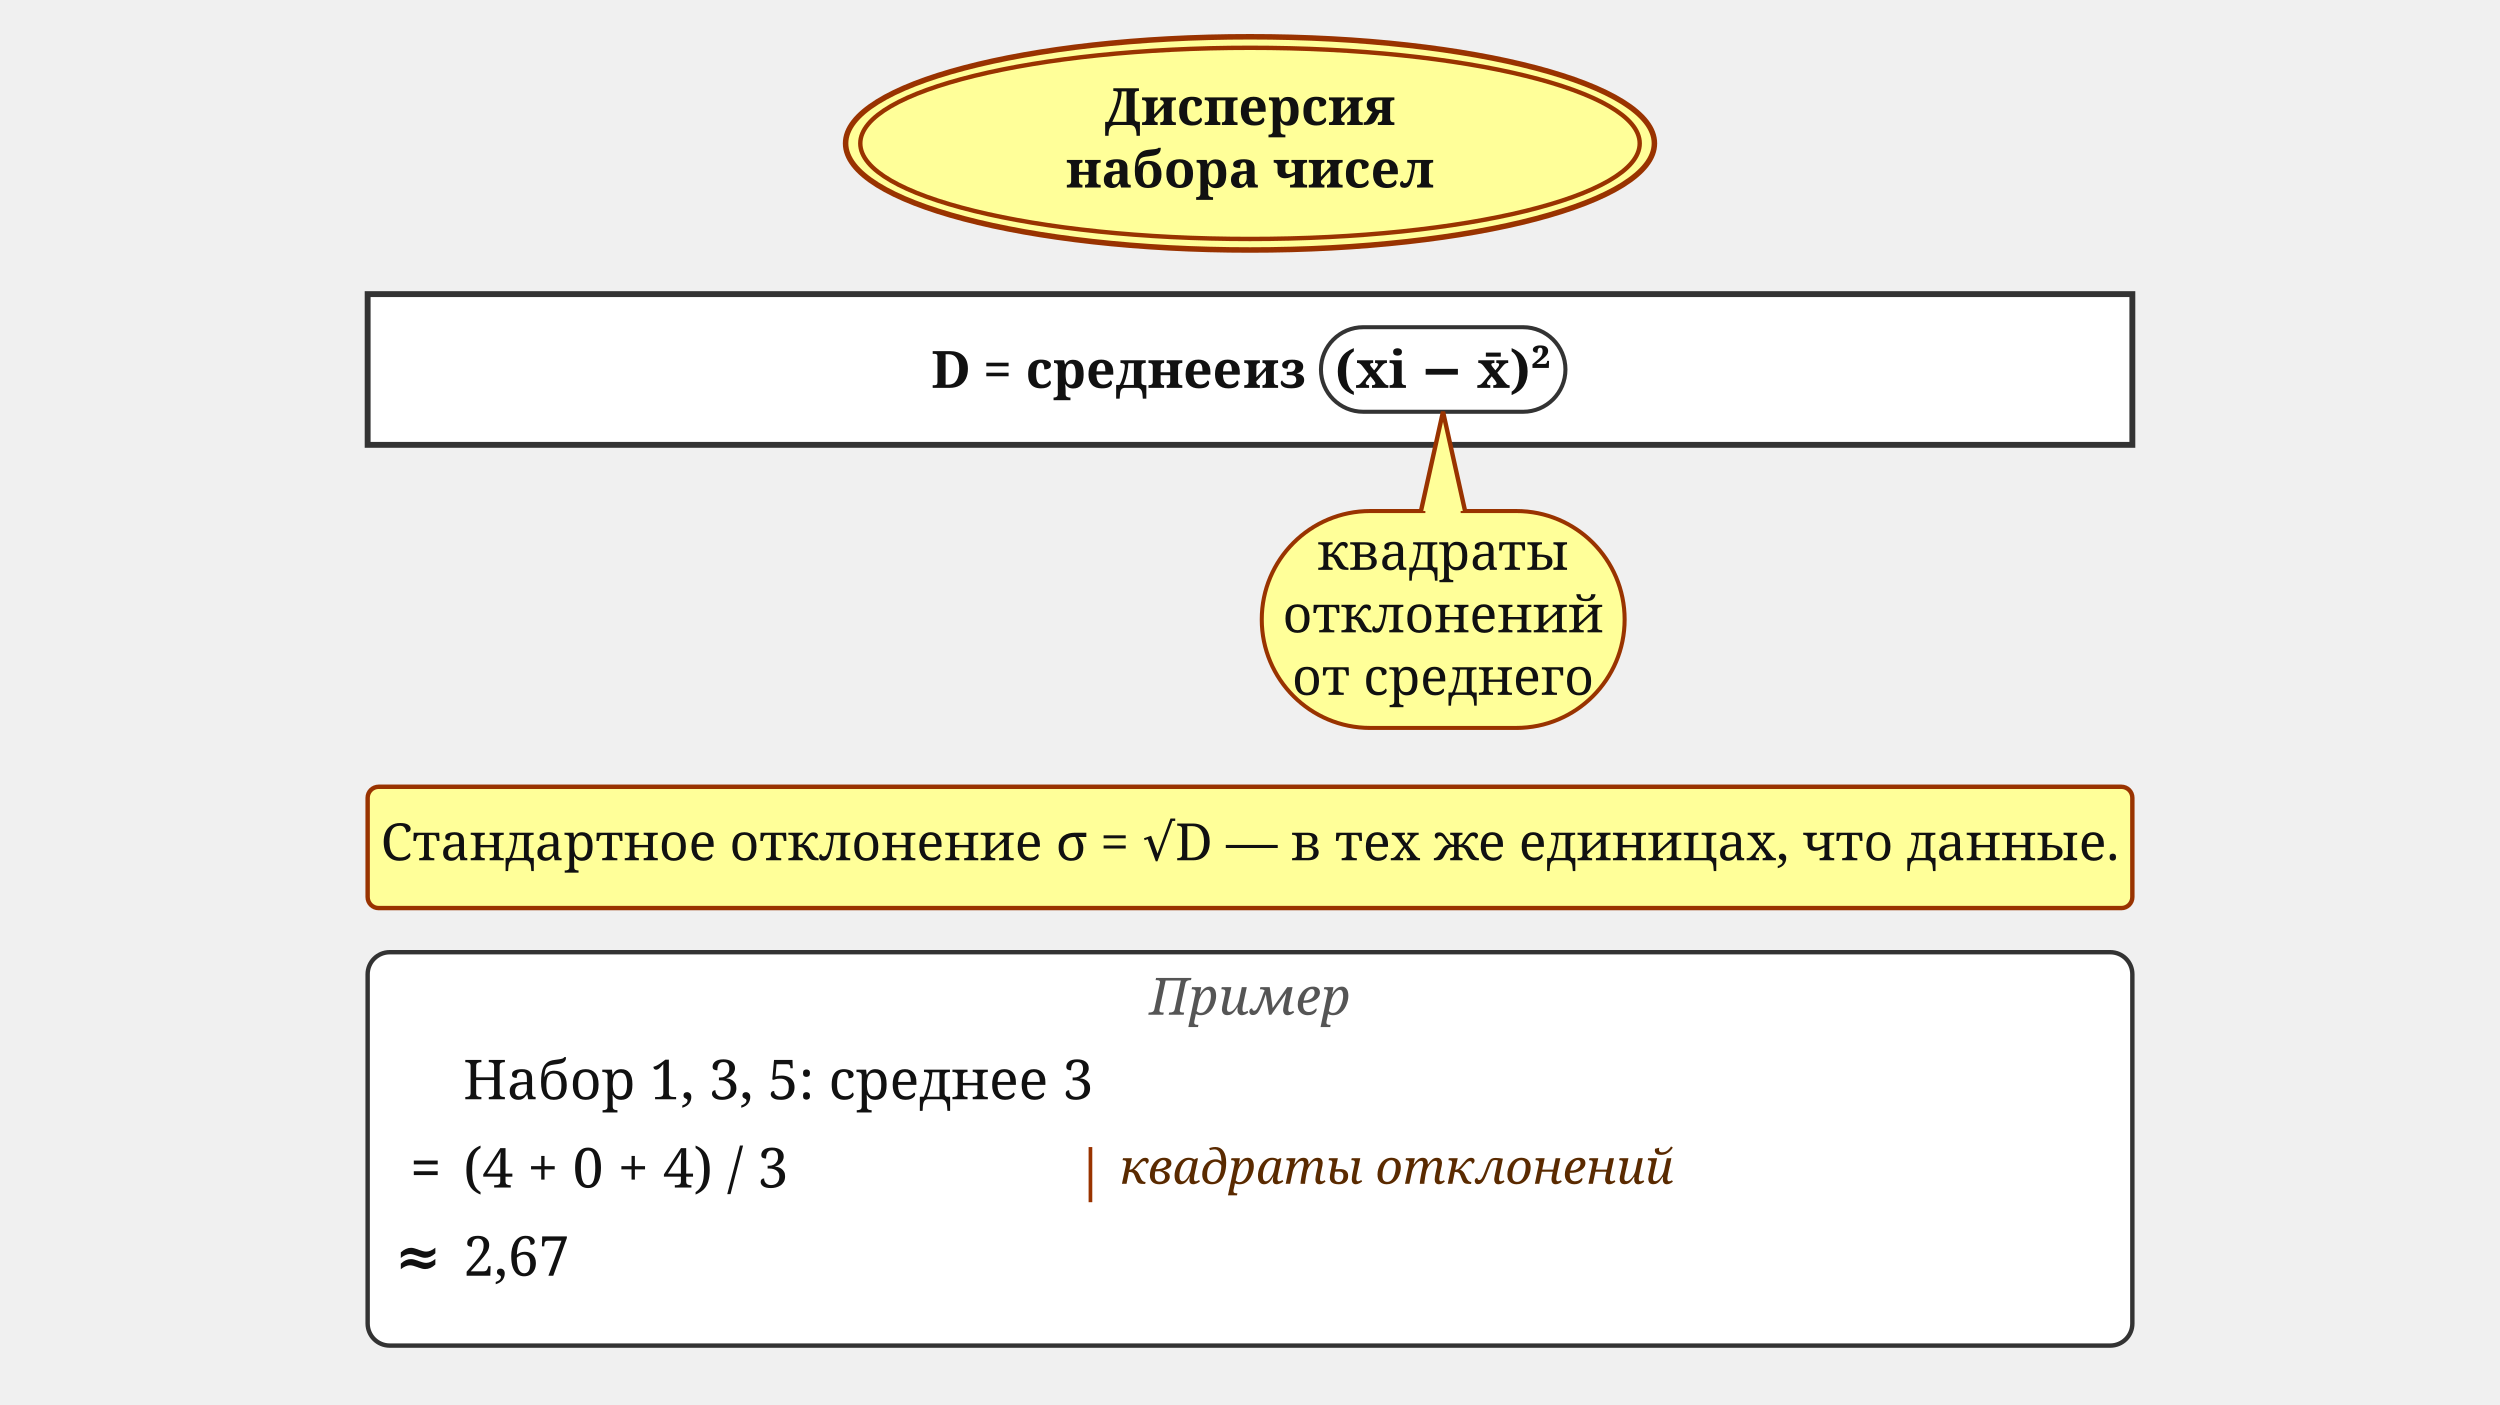
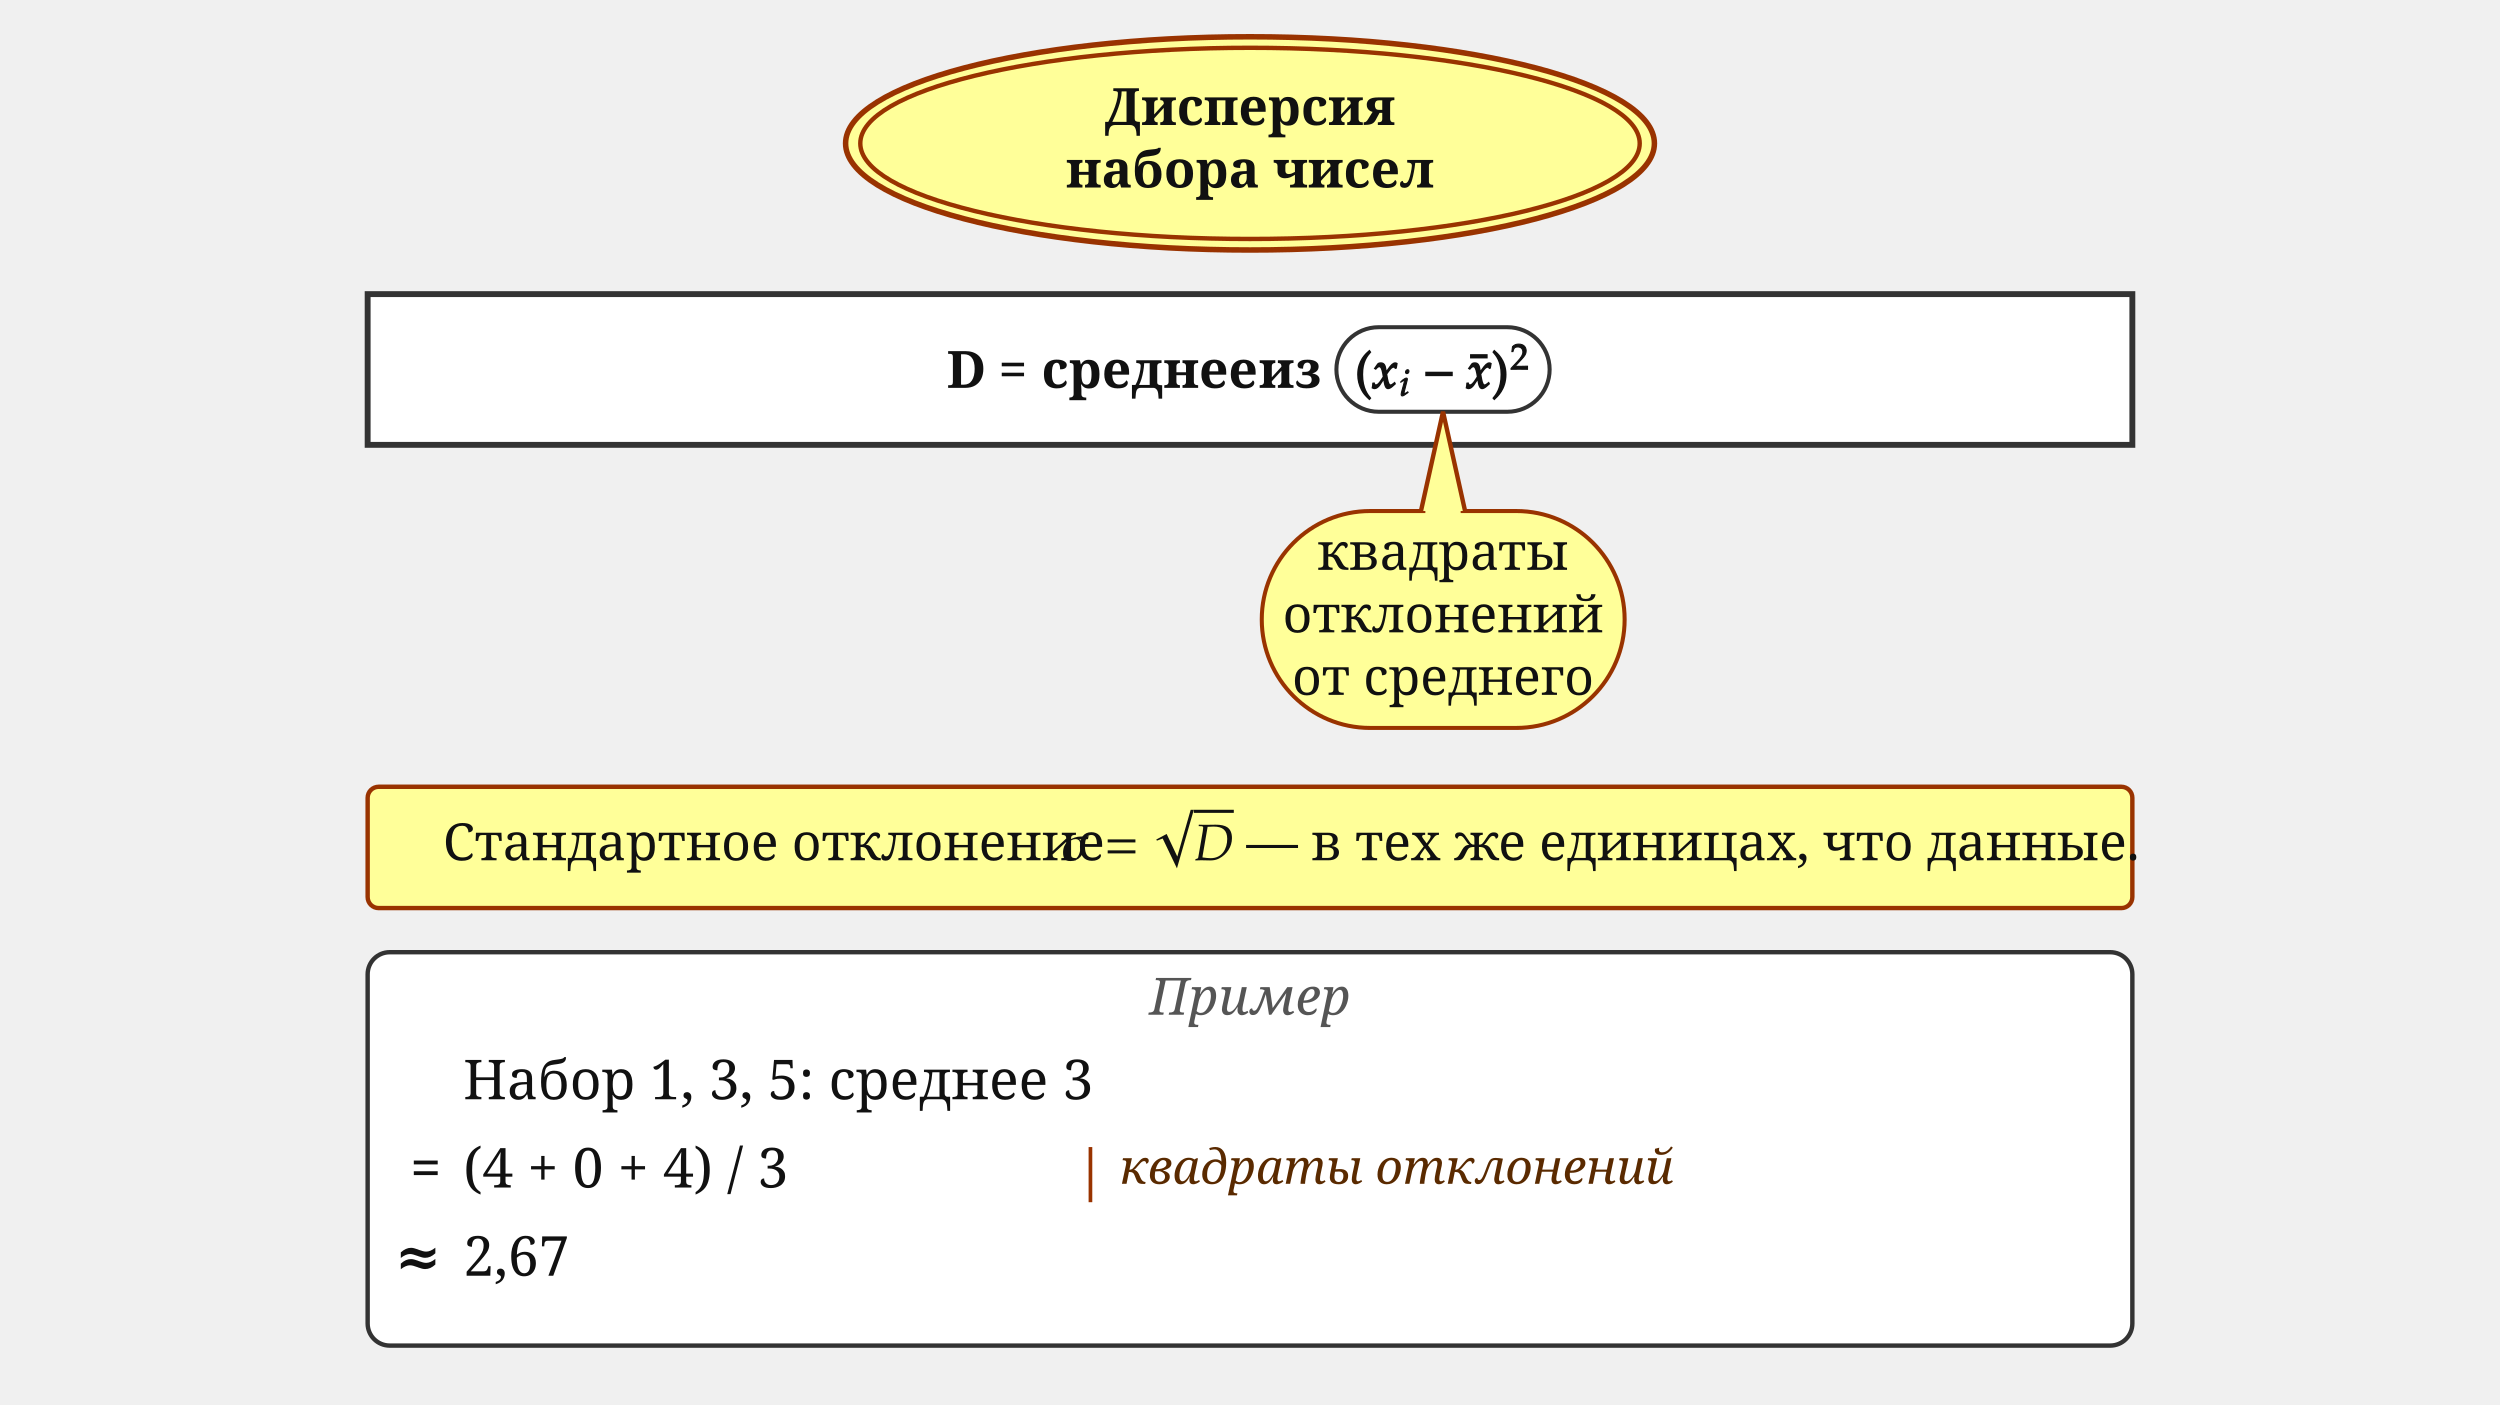
<svg xmlns="http://www.w3.org/2000/svg" width="680" height="382" viewBox="0 0 680 382" font-family="PT Serif, serif">
  <g transform="translate(0.0,0.0)">
    <ellipse cx="340.0" cy="39.0" rx="110.0" ry="29.0" fill="#FFFF99" stroke="#993300" stroke-width="1.5" />
    <ellipse cx="340.0" cy="39.0" rx="106.0" ry="26.0" fill="none" stroke="#993300" stroke-width="1.2" />
    <text x="340.0" y="34.0" font-size="14" text-anchor="middle" font-weight="bold" fill="#111">Дисперсия</text>
    <text x="340.0" y="51.0" font-size="14" text-anchor="middle" font-weight="bold" fill="#111">набора чисел</text>
    <g transform="translate(10.0,80.0)">
      <rect x="90.0" y="0.0" width="480.0" height="41.0" rx="0" fill="#FFFFFF" stroke="#333333" stroke-width="1.6" />
-       <text x="243.3" y="25.5" font-size="14" text-anchor="start" font-weight="bold" fill="#111">D</text>
-       <text x="253.6" y="25.5" font-size="14" text-anchor="start" font-weight="bold" fill="#111"> </text>
-       <text x="257.4" y="25.5" font-size="14" text-anchor="start" font-weight="bold" fill="#111">=</text>
-       <text x="265.3" y="25.5" font-size="14" text-anchor="start" font-weight="bold" fill="#111"> </text>
-       <text x="269.0" y="25.5" font-size="14" text-anchor="start" font-weight="bold" fill="#111">среднее</text>
-       <text x="324.4" y="25.5" font-size="14" text-anchor="start" font-weight="bold" fill="#111"> </text>
-       <text x="328.2" y="25.5" font-size="14" text-anchor="start" font-weight="bold" fill="#111">из</text>
-       <text x="344.5" y="25.5" font-size="14" text-anchor="start" font-weight="bold" fill="#111"> </text>
-       <rect x="349.3" y="9.0" width="66.5" height="23.0" rx="11.5" fill="#fff" stroke="#333333" stroke-width="1.1" />
-       <text x="382.5" y="25.5" font-size="14" text-anchor="middle" font-weight="bold" fill="#111">(xi − x̄)²</text>
+       <text x="247.5" y="25.5" font-size="14" text-anchor="start" font-weight="bold" fill="#111">D</text>
+       <text x="257.8" y="25.5" font-size="14" text-anchor="start" font-weight="bold" fill="#111"> </text>
+       <text x="261.6" y="25.5" font-size="14" text-anchor="start" font-weight="bold" fill="#111">=</text>
+       <text x="269.5" y="25.5" font-size="14" text-anchor="start" font-weight="bold" fill="#111"> </text>
+       <text x="273.3" y="25.5" font-size="14" text-anchor="start" font-weight="bold" fill="#111">среднее</text>
+       <text x="328.6" y="25.5" font-size="14" text-anchor="start" font-weight="bold" fill="#111"> </text>
+       <text x="332.4" y="25.5" font-size="14" text-anchor="start" font-weight="bold" fill="#111">из</text>
+       <text x="348.7" y="25.5" font-size="14" text-anchor="start" font-weight="bold" fill="#111"> </text>
+       <rect x="353.5" y="9.0" width="58.0" height="23.0" rx="11.5" fill="#fff" stroke="#333333" stroke-width="1.1" />
+       <svg x="358.52" y="13.60" width="47.97" height="14.99" viewBox="0 -850.2 3426.2 1070.7" overflow="visible" color="#111">
+         <g stroke="currentColor" fill="currentColor" stroke-width="30" transform="scale(1,-1)">
+           <g transform="translate(0 -5.5)">
+             <path d="M146 266C146 526 243 632 301 700L282 726C225 675 60 542 60 266C60 159 85 58 133-32C168-99 200-138 282-215L301-194C255-137 146-15 146 266Z" />
+           </g>
+           <g transform="translate(332,0)">
+             <path d="M9 1C24-7 40-11 52-11C85-11 124 18 155 65L231 182L242 113C255 28 278-11 314-11C336-11 368 6 400 35L449 79L440 98C404 68 379 53 363 53C348 53 335 63 325 83C316 102 305 139 300 168L282 269L317 318C364 383 391 406 422 406C438 406 450 398 455 383L469 387L484 472C472 479 463 482 454 482C414 482 374 446 312 354L275 299L269 347C257 446 230 482 171 482C145 482 123 474 114 461L56 378L73 368C103 402 123 416 142 416C175 416 197 375 214 277L225 215L185 153C142 86 108 54 80 54C65 54 54 58 52 63L41 91L21 88C21 53 13 27 9 1Z" />
+             <g transform="translate(532,-150) scale(0.707)">
+               <path d="M34 388L41 368L73 389C110 412 113 414 120 414C130 414 138 404 138 391C138 384 134 361 130 347L64 107C56 76 51 49 51 30C51 6 62-9 81-9C107-9 143 12 241 85L231 103L205 86C176 67 153 56 144 56C137 56 131 66 131 76C131 86 133 95 138 116L215 420C219 437 221 448 221 456C221 473 212 482 196 482C174 482 137 461 62 408M228 712C199 712 170 679 170 645C170 620 185 604 209 604C240 604 264 633 264 671C264 695 249 712 228 712Z" />
+             </g>
+           </g>
+           <g transform="translate(1332.1,0)">
+             <path d="M555 243L555 299L51 299L51 243Z" />
+           </g>
+           <g transform="translate(2159.3,0)">
+             <path d="M9 1C24-7 40-11 52-11C85-11 124 18 155 65L231 182L242 113C255 28 278-11 314-11C336-11 368 6 400 35L449 79L440 98C404 68 379 53 363 53C348 53 335 63 325 83C316 102 305 139 300 168L282 269L317 318C364 383 391 406 422 406C438 406 450 398 455 383L469 387L484 472C472 479 463 482 454 482C414 482 374 446 312 354L275 299L269 347C257 446 230 482 171 482C145 482 123 474 114 461L56 378L73 368C103 402 123 416 142 416C175 416 197 375 214 277L225 215L185 153C142 86 108 54 80 54C65 54 54 58 52 63L41 91L21 88C21 53 13 27 9 1Z" />
+             <g transform="translate(249.5,49) translate(-169 0)">
+               <path d="M325 538L325 591L13 591L13 538Z" />
+             </g>
+           </g>
+           <g transform="translate(2658.3,0)">
+             <g transform="translate(0 -5.5)">
+               <path d="M51 726L32 700C87 636 187 526 187 266C187-10 83-131 32-194L51-215C104-165 273-23 273 265C273 542 108 675 51 726Z" />
+             </g>
+             <g transform="translate(365,363) scale(0.707)">
+               <path d="M16 23L16-3C203-3 203 0 239 0C275 0 275-3 468-3L468 82C353 77 307 81 122 77L304 270C401 373 431 428 431 503C431 618 353 689 226 689C154 689 105 669 56 619L39 483L68 483L81 529C97 587 133 612 200 612C286 612 341 558 341 473C341 398 299 324 186 204Z" />
+             </g>
+           </g>
+         </g>
+       </svg>
      <rect x="333.2" y="59.0" width="98.7" height="59.0" rx="29.5" fill="#FFFF99" stroke="#993300" stroke-width="1.1" />
      <g data-k="tail">
        <path d="M376.5,59.0L382.5,32.0L388.5,59.0" fill="#FFFF99" stroke="#993300" stroke-width="1.2" />
        <line x1="377.7" y1="59.0" x2="387.3" y2="59.0" stroke="#FFFF99" stroke-width="2.8" />
      </g>
      <text x="382.5" y="75.0" font-size="14" text-anchor="middle" fill="#111">квадраты</text>
      <text x="382.5" y="92.0" font-size="14" text-anchor="middle" fill="#111">отклонений</text>
      <text x="382.5" y="109.0" font-size="14" text-anchor="middle" fill="#111">от среднего</text>
    </g>
    <rect x="100.0" y="214.0" width="480.0" height="33.0" rx="3" fill="#FFFF99" stroke="#993300" stroke-width="1.2" />
-     <text x="340.0" y="234.0" font-size="14" text-anchor="middle" fill="#111">Стандартное отклонение σ = √D — в тех же единицах, что данные.</text>
+     <text x="120.5" y="234.0" font-size="14" text-anchor="start" fill="#111">Стандартное отклонение</text>
+     <svg x="288.76" y="219.42" width="46.84" height="16.77" viewBox="0 -1041.5 3345.6 1198" overflow="visible" color="#111">
+       <g stroke="currentColor" fill="currentColor" stroke-width="0" transform="scale(1,-1)">
+         <path d="M171-15C331-15 431 100 434 257C436 343 410 361 345 404L345 407C398 407 457 403 511 411C518 431 521 451 524 474C485 453 364 467 313 457C150 424 28 329 28 153C28 48 59-15 171-15M367 267C367 168 329 13 203 13C111 13 103 112 104 182C105 292 143 412 274 412C359 412 367 328 367 267Z" />
+         <g transform="translate(829.8,0)">
+           <path d="M604 347L604 406L65 406L65 347M604 134L604 193L65 193L65 134Z" />
+         </g>
+         <g transform="translate(1775.6,0)">
+           <g transform="translate(0,-97.5)">
+             <path d="M793 1079L732 1079L472 170L265 609L63 501L76 479L188 521L465-59Z" />
+           </g>
+           <g transform="translate(793,0)">
+             <path d="M316-3C388-3 437 8 489 34C645 114 741 265 741 431C741 529 711 599 650 642C604 675 519 693 424 692L220 689L210 689C201 689 198 689 97 692L94 664L147 662C171 661 182 653 182 635C182 621 178 589 173 559L86 55C81 31 56 29 33 23L28-3L121 0L176 0C211 0 282-3 316-3M384 655C566 655 649 579 649 415C649 225 549 41 329 41C285 41 236 46 168 56C168 68 169 75 172 93L268 650C291 650 349 655 384 655Z" />
+           </g>
+           <rect width="777" height="60" x="793" y="921.5" />
+         </g>
+       </g>
+     </svg>
+     <text x="339.0" y="234.0" font-size="14" text-anchor="start" fill="#111">— в тех же единицах, что данные.</text>
    <rect x="100.0" y="259.0" width="480.0" height="107.0" rx="6" fill="#FFFFFF" stroke="#333333" stroke-width="1.2" />
    <text x="340.0" y="276.0" font-size="14" text-anchor="middle" font-style="italic" fill="#555">Пример</text>
    <text x="120.0" y="299.0" font-size="15" text-anchor="end" font-weight="bold" fill="#111" />
    <text x="126.0" y="299.0" font-size="15" text-anchor="start" fill="#111">Набор 1, 3, 5: среднее 3</text>
    <text x="120.0" y="323.0" font-size="15" text-anchor="end" font-weight="bold" fill="#111">=</text>
    <text x="126.0" y="323.0" font-size="15" text-anchor="start" fill="#111">(4 + 0 + 4) / 3</text>
    <line x1="296.6" y1="312.0" x2="296.6" y2="327.0" stroke="#993300" stroke-width="1" />
    <text x="304.6" y="322.0" font-size="13" text-anchor="start" font-style="italic" fill="#5a2a00">квадраты отклонений</text>
    <text x="120.0" y="347.0" font-size="15" text-anchor="end" font-weight="bold" fill="#111">≈</text>
    <text x="126.0" y="347.0" font-size="15" text-anchor="start" fill="#111">2,67</text>
  </g>
</svg>
